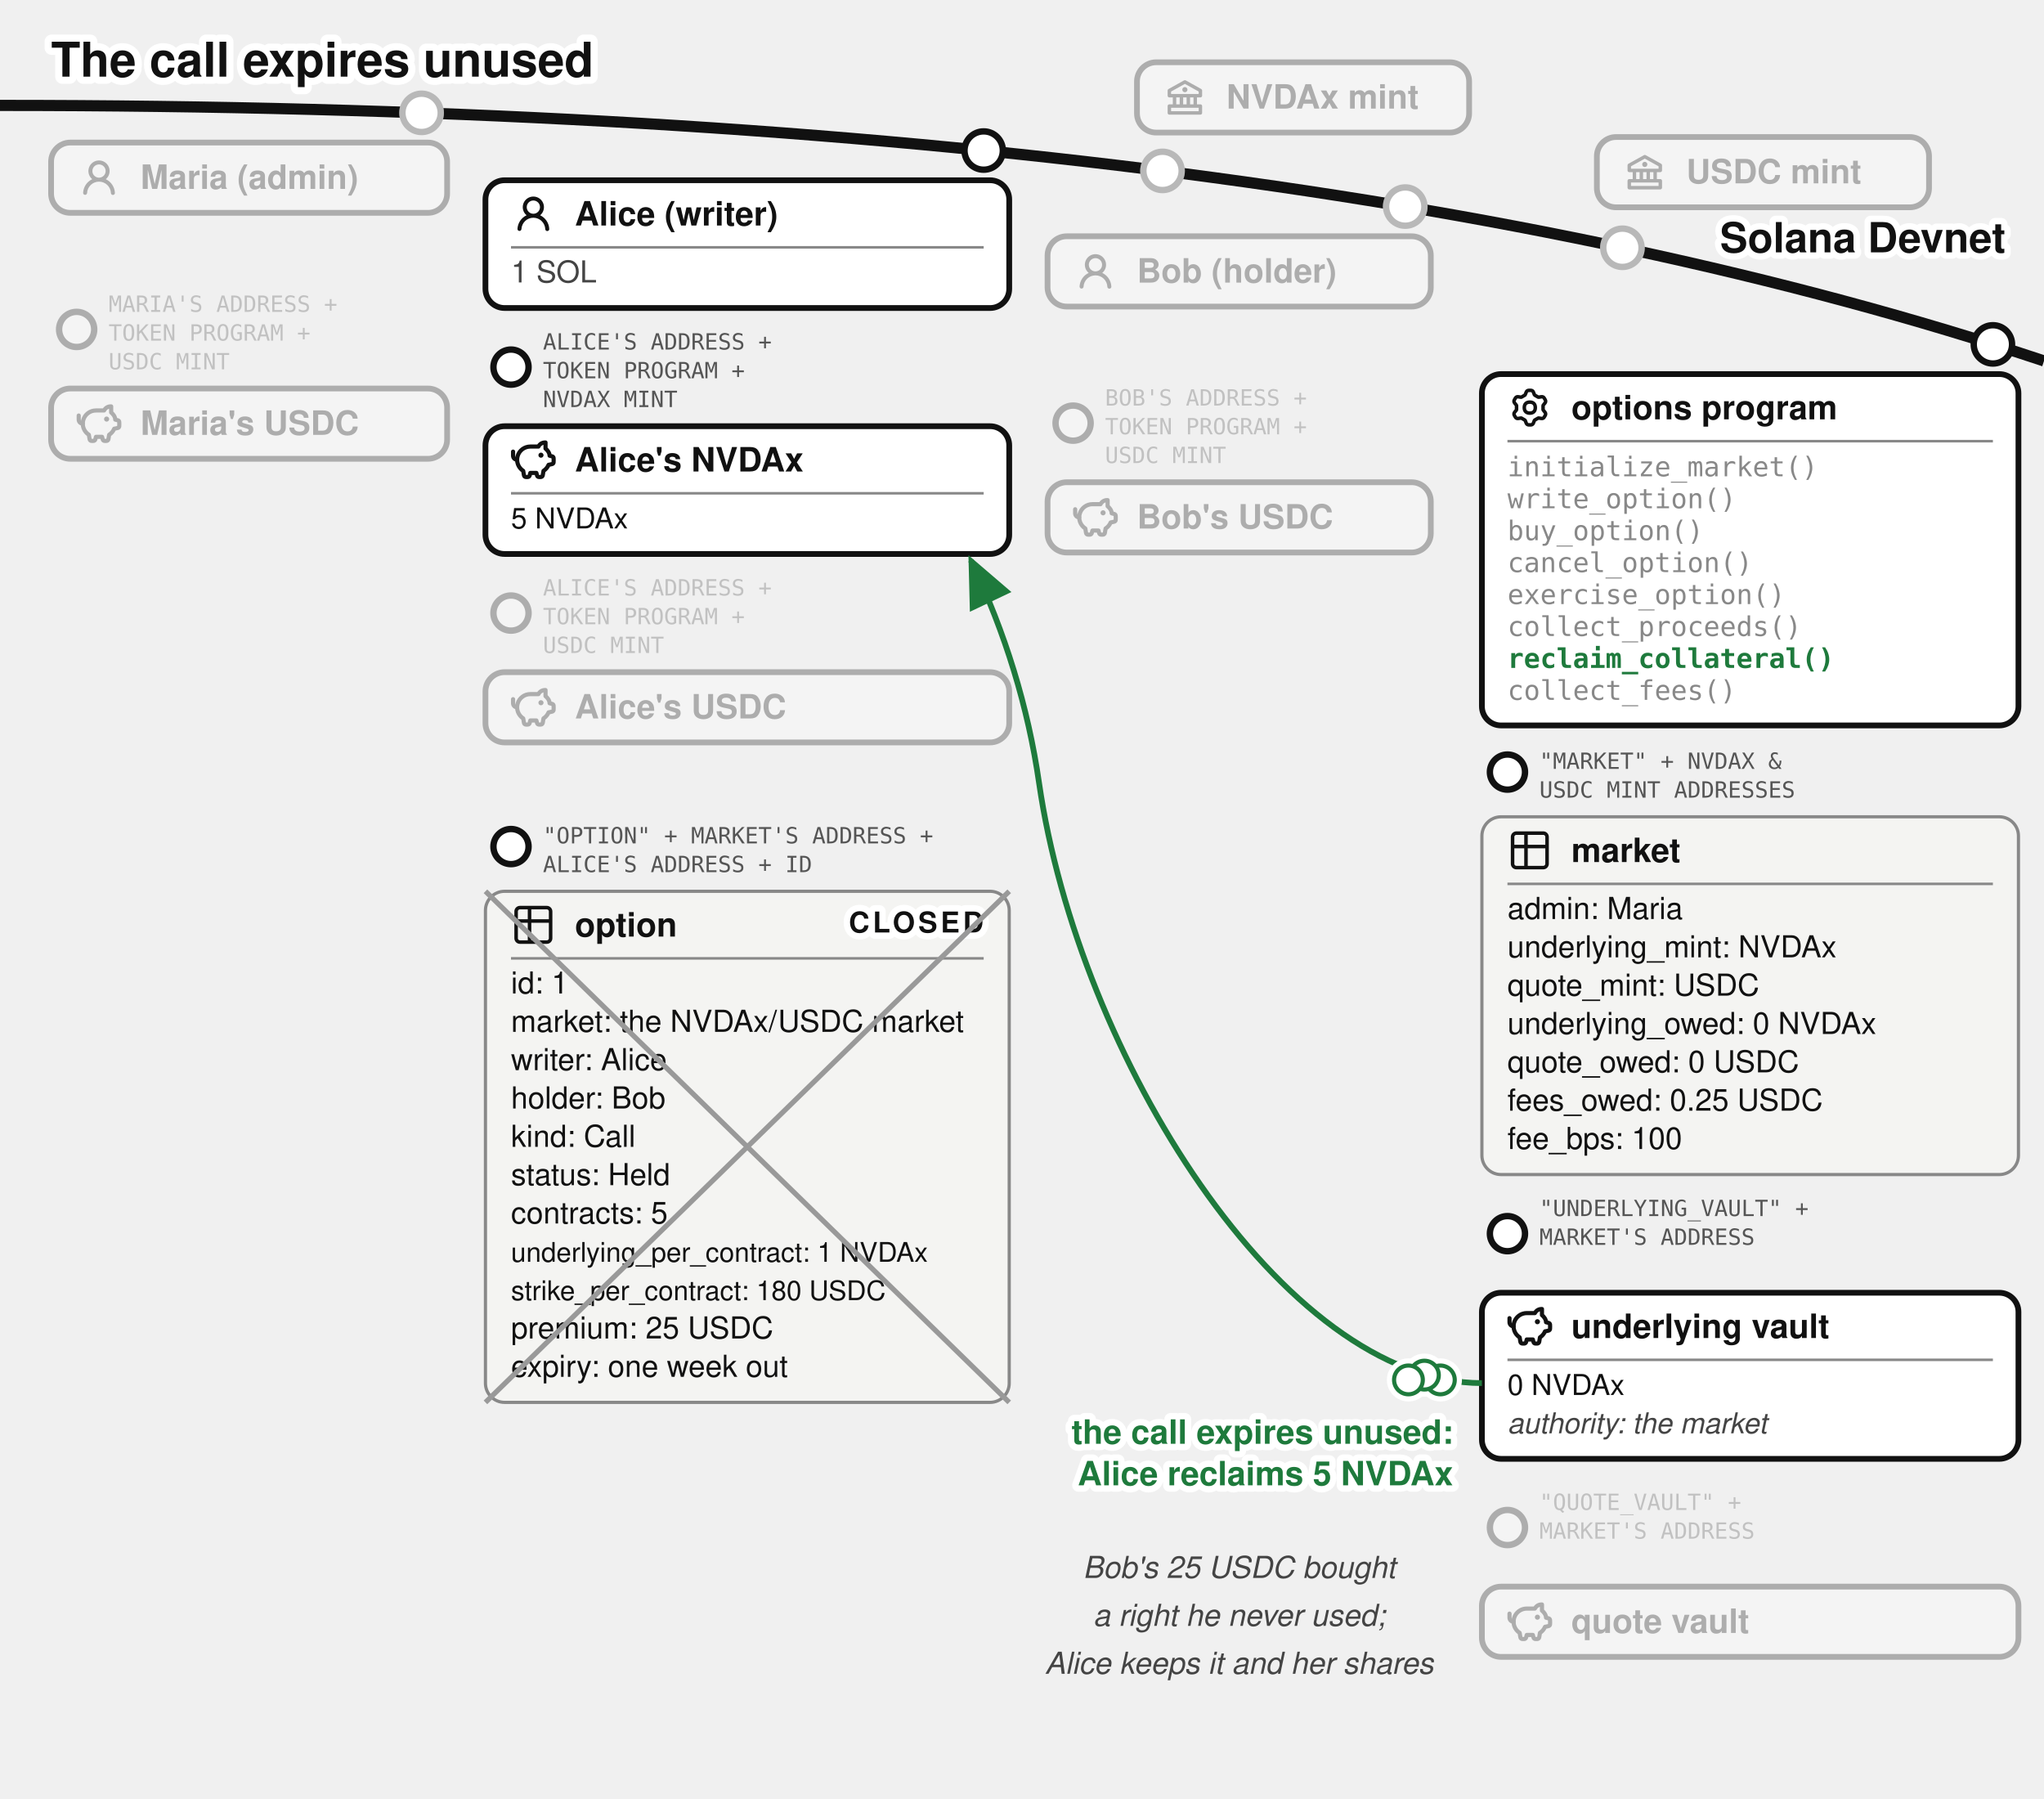
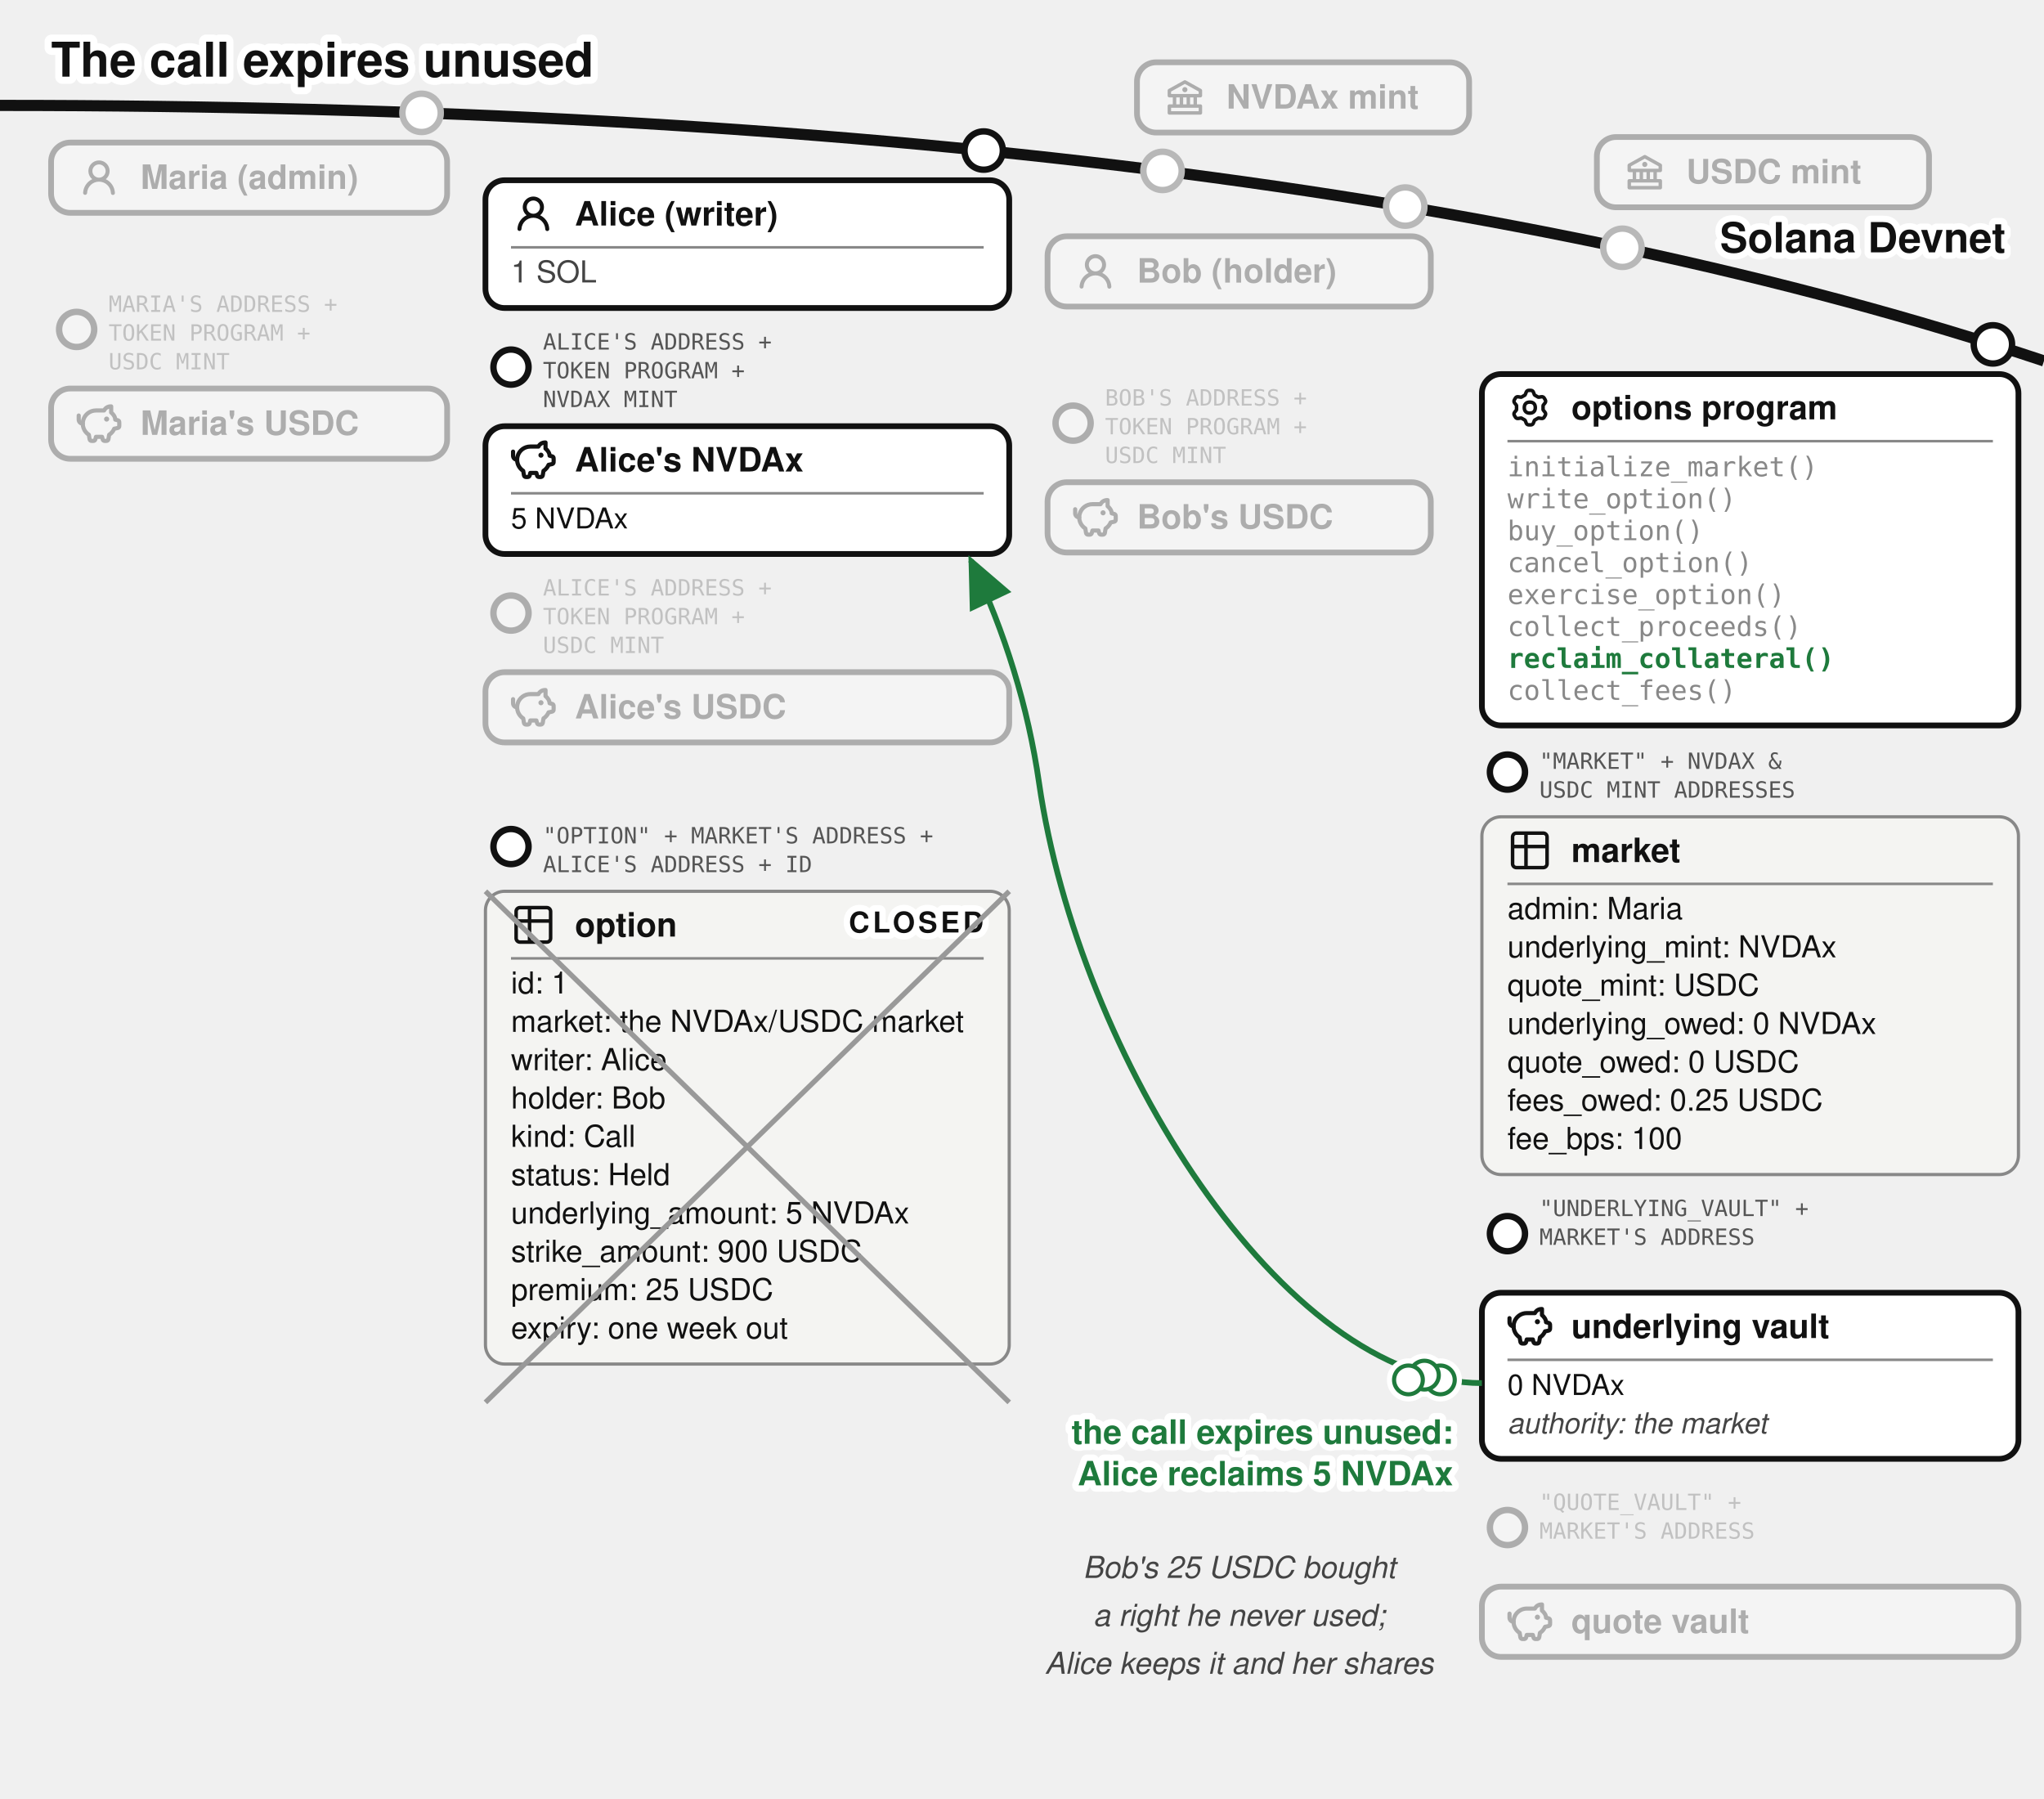
<svg xmlns="http://www.w3.org/2000/svg" viewBox="0 0 640 563" font-family="'Denim INK', Helvetica, Arial, sans-serif" fill="#111">
  <text stroke="#fff" stroke-width="4.5" paint-order="stroke" stroke-linejoin="round" x="16" y="24" font-size="15" font-weight="bold">The call expires unused</text>
  <defs>
    <marker id="opt-arr" markerWidth="9" markerHeight="8" refX="8" refY="4" orient="auto">
      <path d="M0,0 L9,4 L0,8 z" fill="#1e7a3c" />
    </marker>
    <marker id="opt-arrg" markerWidth="9" markerHeight="8" refX="8" refY="4" orient="auto">
      <path d="M0,0 L9,4 L0,8 z" fill="#777" />
    </marker>
  </defs>
  <path d="M 0,33 Q 400,33 640,113" fill="none" stroke="#111" stroke-width="3.5" />
  <text stroke="#fff" stroke-width="4" paint-order="stroke" stroke-linejoin="round" x="628" y="79" font-size="13" font-weight="bold" text-anchor="end">Solana Devnet</text>
  <circle cx="364" cy="53.5" r="7" fill="#fff" />
  <g opacity="0.3">
    <circle cx="364" cy="53.5" r="6" fill="#fff" stroke="#111" stroke-width="2" />
    <rect x="356" y="19.5" width="104" height="22" rx="6" fill="#fff" stroke="#111" stroke-width="1.8" />
    <g transform="translate(364,23.5)">
      <g transform="translate(0.52,0.519) scale(0.54)" fill="#111">
        <path d="m21.49 7.13l-9-5a.99.99 0 0 0-.97 0l-9.01 5C2.19 7.31 2 7.64 2 8v3c0 .55.45 1 1 1h2v4H3c-.55 0-1 .45-1 1v4c0 .55.45 1 1 1h18c.55 0 1-.45 1-1v-4c0-.55-.45-1-1-1h-2v-4h2c.55 0 1-.45 1-1V8a1 1 0 0 0-.51-.87M7 12h2v4H7zm6 0v4h-2v-4zm7 6v2H4v-2zm-3-2h-2v-4h2zm3-6H4V8.59l8-4.44l8 4.44z" />
        <path d="M12 6a1.5 1.5 0 1 0 0 3a1.5 1.5 0 1 0 0-3" />
      </g>
    </g>
    <text x="384" y="34" font-size="10.5" font-weight="bold">NVDAx mint</text>
  </g>
  <circle cx="508" cy="77.57" r="7" fill="#fff" />
  <g opacity="0.3">
    <circle cx="508" cy="77.57" r="6" fill="#fff" stroke="#111" stroke-width="2" />
    <rect x="500" y="42.9" width="104" height="22" rx="6" fill="#fff" stroke="#111" stroke-width="1.8" />
    <g transform="translate(508,46.9)">
      <g transform="translate(0.52,0.519) scale(0.54)" fill="#111">
        <path d="m21.49 7.13l-9-5a.99.99 0 0 0-.97 0l-9.01 5C2.19 7.31 2 7.64 2 8v3c0 .55.45 1 1 1h2v4H3c-.55 0-1 .45-1 1v4c0 .55.45 1 1 1h18c.55 0 1-.45 1-1v-4c0-.55-.45-1-1-1h-2v-4h2c.55 0 1-.45 1-1V8a1 1 0 0 0-.51-.87M7 12h2v4H7zm6 0v4h-2v-4zm7 6v2H4v-2zm-3-2h-2v-4h2zm3-6H4V8.59l8-4.44l8 4.44z" />
        <path d="M12 6a1.5 1.5 0 1 0 0 3a1.5 1.5 0 1 0 0-3" />
      </g>
    </g>
    <text x="528" y="57.4" font-size="10.5" font-weight="bold">USDC mint</text>
  </g>
  <circle cx="132" cy="35.33" r="7" fill="#fff" />
  <g opacity="0.3">
    <circle cx="132" cy="35.33" r="6" fill="#fff" stroke="#111" stroke-width="2" />
    <rect x="16" y="44.63" width="124" height="22" rx="6" fill="#fff" stroke="#111" stroke-width="1.8" />
    <g transform="translate(24,48.63)">
      <g transform="translate(0.36,0.767) scale(0.8301)" fill="#111">
        <path d="M10.561 8.073a6 6 0 0 1 3.432 5.142a.75.75 0 1 1-1.498.07a4.5 4.5 0 0 0-8.99 0a.75.75 0 0 1-1.498-.07a6 6 0 0 1 3.431-5.142a3.999 3.999 0 1 1 5.123 0M10.5 5a2.5 2.5 0 1 0-5 0a2.5 2.5 0 0 0 5 0" />
      </g>
    </g>
    <text x="44" y="59.13" font-size="10.5" font-weight="bold">Maria (admin)</text>
  </g>
  <g opacity="0.3">
    <circle cx="24" cy="103.13" r="5.5" fill="#fff" stroke="#111" stroke-width="2" />
    <text x="34" y="97.63" font-size="7" font-family="'DejaVu Sans Mono', monospace" fill="#555">MARIA'S ADDRESS +</text>
    <text x="34" y="106.63" font-size="7" font-family="'DejaVu Sans Mono', monospace" fill="#555">TOKEN PROGRAM +</text>
    <text x="34" y="115.63" font-size="7" font-family="'DejaVu Sans Mono', monospace" fill="#555">USDC MINT</text>
    <rect x="16" y="121.63" width="124" height="22" rx="6" fill="#fff" stroke="#111" stroke-width="1.8" />
    <g transform="translate(24,125.63)">
      <g transform="translate(-0.624,-0.624) scale(0.6353)" fill="none" stroke="#111" stroke-linecap="round" stroke-linejoin="round" stroke-width="2.047">
        <path d="M14.5 5.5h-4A6.5 6.5 0 0 0 7 17.478l.288 1.738c.07.423.105.635.202.798a1 1 0 0 0 .49.416c.178.07.392.07.822.07c.397 0 .596 0 .764-.062a1 1 0 0 0 .479-.374c.1-.148.15-.34.246-.727l.209-.837h3l.21.837c.096.386.144.58.245.727a1 1 0 0 0 .479.374c.168.062.367.062.764.062c.43 0 .644 0 .821-.07a1 1 0 0 0 .49-.416c.098-.163.133-.375.203-.798L17 17.478a6.5 6.5 0 0 0 2.502-2.978l.89-.178c.77-.154 1.155-.231 1.381-.508c.227-.276.227-.669.227-1.453v-.3c0-.75 0-1.124-.212-1.396c-.212-.27-.575-.362-1.303-.544L20 10c0-1.5-1.167-2.833-2-3.5v-3h-.264c-1.37 0-2.623.774-3.236 2" />
        <path d="M15.875 9.75h-.125m.25 0a.25.25 0 1 1-.5 0a.25.25 0 0 1 .5 0M2 8v2a2 2 0 0 0 2 2" />
      </g>
    </g>
    <text x="44" y="136.13" font-size="10.5" font-weight="bold">Maria's USDC</text>
  </g>
  <g>
    <circle cx="308" cy="47.13" r="6" fill="#fff" stroke="#111" stroke-width="2" />
    <rect x="152" y="56.43" width="164" height="40" rx="6" fill="#fff" stroke="#111" stroke-width="1.8" />
    <g transform="translate(160,59.93)">
      <g transform="translate(0.36,0.767) scale(0.8301)" fill="#111">
        <path d="M10.561 8.073a6 6 0 0 1 3.432 5.142a.75.75 0 1 1-1.498.07a4.5 4.5 0 0 0-8.99 0a.75.75 0 0 1-1.498-.07a6 6 0 0 1 3.431-5.142a3.999 3.999 0 1 1 5.123 0M10.5 5a2.5 2.5 0 1 0-5 0a2.5 2.5 0 0 0 5 0" />
      </g>
    </g>
    <text x="180" y="70.605" font-size="10.5" font-weight="bold">Alice (writer)</text>
    <line x1="160" y1="77.43" x2="308" y2="77.43" stroke="#888" stroke-width="0.8" />
    <text x="160" y="88.43" font-size="9.5" fill="#444">1 SOL</text>
  </g>
  <g>
    <circle cx="160" cy="114.93" r="5.5" fill="#fff" stroke="#111" stroke-width="2" />
    <text x="170" y="109.43" font-size="7" font-family="'DejaVu Sans Mono', monospace" fill="#555">ALICE'S ADDRESS +</text>
    <text x="170" y="118.43" font-size="7" font-family="'DejaVu Sans Mono', monospace" fill="#555">TOKEN PROGRAM +</text>
    <text x="170" y="127.43" font-size="7" font-family="'DejaVu Sans Mono', monospace" fill="#555">NVDAX MINT</text>
    <rect x="152" y="133.43" width="164" height="40" rx="6" fill="#fff" stroke="#111" stroke-width="1.8" />
    <g transform="translate(160,136.93)">
      <g transform="translate(-0.624,-0.624) scale(0.6353)" fill="none" stroke="#111" stroke-linecap="round" stroke-linejoin="round" stroke-width="2.047">
        <path d="M14.5 5.5h-4A6.5 6.5 0 0 0 7 17.478l.288 1.738c.07.423.105.635.202.798a1 1 0 0 0 .49.416c.178.07.392.07.822.07c.397 0 .596 0 .764-.062a1 1 0 0 0 .479-.374c.1-.148.15-.34.246-.727l.209-.837h3l.21.837c.096.386.144.58.245.727a1 1 0 0 0 .479.374c.168.062.367.062.764.062c.43 0 .644 0 .821-.07a1 1 0 0 0 .49-.416c.098-.163.133-.375.203-.798L17 17.478a6.5 6.5 0 0 0 2.502-2.978l.89-.178c.77-.154 1.155-.231 1.381-.508c.227-.276.227-.669.227-1.453v-.3c0-.75 0-1.124-.212-1.396c-.212-.27-.575-.362-1.303-.544L20 10c0-1.5-1.167-2.833-2-3.5v-3h-.264c-1.37 0-2.623.774-3.236 2" />
        <path d="M15.875 9.75h-.125m.25 0a.25.25 0 1 1-.5 0a.25.25 0 0 1 .5 0M2 8v2a2 2 0 0 0 2 2" />
      </g>
    </g>
    <text x="180" y="147.605" font-size="10.5" font-weight="bold">Alice's NVDAx</text>
    <line x1="160" y1="154.43" x2="308" y2="154.43" stroke="#888" stroke-width="0.8" />
    <text x="160" y="165.43" font-size="9">5 NVDAx</text>
  </g>
  <g opacity="0.3">
    <circle cx="160" cy="191.93" r="5.5" fill="#fff" stroke="#111" stroke-width="2" />
    <text x="170" y="186.43" font-size="7" font-family="'DejaVu Sans Mono', monospace" fill="#555">ALICE'S ADDRESS +</text>
    <text x="170" y="195.43" font-size="7" font-family="'DejaVu Sans Mono', monospace" fill="#555">TOKEN PROGRAM +</text>
    <text x="170" y="204.43" font-size="7" font-family="'DejaVu Sans Mono', monospace" fill="#555">USDC MINT</text>
    <rect x="152" y="210.43" width="164" height="22" rx="6" fill="#fff" stroke="#111" stroke-width="1.8" />
    <g transform="translate(160,214.43)">
      <g transform="translate(-0.624,-0.624) scale(0.6353)" fill="none" stroke="#111" stroke-linecap="round" stroke-linejoin="round" stroke-width="2.047">
        <path d="M14.5 5.5h-4A6.5 6.5 0 0 0 7 17.478l.288 1.738c.07.423.105.635.202.798a1 1 0 0 0 .49.416c.178.07.392.07.822.07c.397 0 .596 0 .764-.062a1 1 0 0 0 .479-.374c.1-.148.15-.34.246-.727l.209-.837h3l.21.837c.096.386.144.58.245.727a1 1 0 0 0 .479.374c.168.062.367.062.764.062c.43 0 .644 0 .821-.07a1 1 0 0 0 .49-.416c.098-.163.133-.375.203-.798L17 17.478a6.5 6.5 0 0 0 2.502-2.978l.89-.178c.77-.154 1.155-.231 1.381-.508c.227-.276.227-.669.227-1.453v-.3c0-.75 0-1.124-.212-1.396c-.212-.27-.575-.362-1.303-.544L20 10c0-1.5-1.167-2.833-2-3.5v-3h-.264c-1.37 0-2.623.774-3.236 2" />
        <path d="M15.875 9.75h-.125m.25 0a.25.25 0 1 1-.5 0a.25.25 0 0 1 .5 0M2 8v2a2 2 0 0 0 2 2" />
      </g>
    </g>
    <text x="180" y="224.93" font-size="10.5" font-weight="bold">Alice's USDC</text>
  </g>
  <g>
    <circle cx="160" cy="265.03" r="5.5" fill="#fff" stroke="#111" stroke-width="2" />
    <text x="170" y="264.03" font-size="7" font-family="'DejaVu Sans Mono', monospace" fill="#555">"OPTION" + MARKET'S ADDRESS +</text>
    <text x="170" y="273.03" font-size="7" font-family="'DejaVu Sans Mono', monospace" fill="#555">ALICE'S ADDRESS + ID</text>
-     <rect x="152" y="279.03" width="164" height="160" rx="6" fill="#f4f4f2" stroke="#888" />
+     <rect x="152" y="279.03" width="164" height="148" rx="6" fill="#f4f4f2" stroke="#888" />
    <g transform="translate(160,282.53)">
      <g transform="translate(-0.195,-0.195) scale(0.6)" fill="none" stroke="#111" stroke-linecap="round" stroke-linejoin="round" stroke-width="1.843">
        <path d="M3 5a2 2 0 0 1 2-2h14a2 2 0 0 1 2 2v14a2 2 0 0 1-2 2H5a2 2 0 0 1-2-2zm0 5h18M10 3v18" />
      </g>
    </g>
    <text x="180" y="293.205" font-size="10.5" font-weight="bold">option</text>
    <line x1="160" y1="300.03" x2="308" y2="300.03" stroke="#888" stroke-width="0.8" />
    <text x="160" y="311.03" font-size="9.5">id: 1</text>
    <text x="160" y="323.03" font-size="9.5">market: the NVDAx/USDC market</text>
    <text x="160" y="335.03" font-size="9.5">writer: Alice</text>
    <text x="160" y="347.03" font-size="9.5">holder: Bob</text>
    <text x="160" y="359.03" font-size="9.5">kind: Call</text>
    <text x="160" y="371.03" font-size="9.5">status: Held</text>
-     <text x="160" y="383.03" font-size="9.5">contracts: 5</text>
-     <text x="160" y="395.03" font-size="8.5">underlying_per_contract: 1 NVDAx</text>
-     <text x="160" y="407.03" font-size="8.5">strike_per_contract: 180 USDC</text>
-     <text x="160" y="419.03" font-size="9.5">premium: 25 USDC</text>
-     <text x="160" y="431.03" font-size="9.5">expiry: one week out</text>
+     <text x="160" y="383.03" font-size="9.5">underlying_amount: 5 NVDAx</text>
+     <text x="160" y="395.03" font-size="9.5">strike_amount: 900 USDC</text>
+     <text x="160" y="407.03" font-size="9.5">premium: 25 USDC</text>
+     <text x="160" y="419.03" font-size="9.5">expiry: one week out</text>
    <text stroke="#fff" stroke-width="4" paint-order="stroke" stroke-linejoin="round" x="308" y="291.93" font-size="9" font-weight="bold" letter-spacing="1" fill="#111" text-anchor="end">CLOSED</text>
    <line x1="152" y1="279.03" x2="316" y2="439.03" stroke="#999" stroke-width="1.6" />
    <line x1="316" y1="279.03" x2="152" y2="439.03" stroke="#999" stroke-width="1.6" />
  </g>
  <circle cx="440" cy="64.67" r="7" fill="#fff" />
  <g opacity="0.3">
    <circle cx="440" cy="64.67" r="6" fill="#fff" stroke="#111" stroke-width="2" />
    <rect x="328" y="73.97" width="120" height="22" rx="6" fill="#fff" stroke="#111" stroke-width="1.8" />
    <g transform="translate(336,77.97)">
      <g transform="translate(0.36,0.767) scale(0.8301)" fill="#111">
        <path d="M10.561 8.073a6 6 0 0 1 3.432 5.142a.75.75 0 1 1-1.498.07a4.5 4.5 0 0 0-8.99 0a.75.75 0 0 1-1.498-.07a6 6 0 0 1 3.431-5.142a3.999 3.999 0 1 1 5.123 0M10.5 5a2.5 2.5 0 1 0-5 0a2.5 2.5 0 0 0 5 0" />
      </g>
    </g>
    <text x="356" y="88.47" font-size="10.5" font-weight="bold">Bob (holder)</text>
  </g>
  <g opacity="0.3">
    <circle cx="336" cy="132.47" r="5.5" fill="#fff" stroke="#111" stroke-width="2" />
    <text x="346" y="126.97" font-size="7" font-family="'DejaVu Sans Mono', monospace" fill="#555">BOB'S ADDRESS +</text>
    <text x="346" y="135.97" font-size="7" font-family="'DejaVu Sans Mono', monospace" fill="#555">TOKEN PROGRAM +</text>
    <text x="346" y="144.97" font-size="7" font-family="'DejaVu Sans Mono', monospace" fill="#555">USDC MINT</text>
    <rect x="328" y="150.97" width="120" height="22" rx="6" fill="#fff" stroke="#111" stroke-width="1.8" />
    <g transform="translate(336,154.97)">
      <g transform="translate(-0.624,-0.624) scale(0.6353)" fill="none" stroke="#111" stroke-linecap="round" stroke-linejoin="round" stroke-width="2.047">
        <path d="M14.5 5.5h-4A6.5 6.5 0 0 0 7 17.478l.288 1.738c.07.423.105.635.202.798a1 1 0 0 0 .49.416c.178.07.392.07.822.07c.397 0 .596 0 .764-.062a1 1 0 0 0 .479-.374c.1-.148.15-.34.246-.727l.209-.837h3l.21.837c.096.386.144.58.245.727a1 1 0 0 0 .479.374c.168.062.367.062.764.062c.43 0 .644 0 .821-.07a1 1 0 0 0 .49-.416c.098-.163.133-.375.203-.798L17 17.478a6.5 6.5 0 0 0 2.502-2.978l.89-.178c.77-.154 1.155-.231 1.381-.508c.227-.276.227-.669.227-1.453v-.3c0-.75 0-1.124-.212-1.396c-.212-.27-.575-.362-1.303-.544L20 10c0-1.5-1.167-2.833-2-3.5v-3h-.264c-1.37 0-2.623.774-3.236 2" />
        <path d="M15.875 9.75h-.125m.25 0a.25.25 0 1 1-.5 0a.25.25 0 0 1 .5 0M2 8v2a2 2 0 0 0 2 2" />
      </g>
    </g>
    <text x="356" y="165.47" font-size="10.5" font-weight="bold">Bob's USDC</text>
  </g>
  <g>
    <circle cx="624" cy="107.81" r="6" fill="#fff" stroke="#111" stroke-width="2" />
    <rect x="464" y="117.11" width="168" height="110" rx="6" fill="#fff" stroke="#111" stroke-width="1.8" />
    <g transform="translate(472,120.61)">
      <g transform="translate(0.951,0.952) scale(0.864)" fill="none" stroke="#111" stroke-linecap="round" stroke-linejoin="round" stroke-width="1.28">
        <path d="M11.808 7.727c0 .05.017.1.048.14l.667.84a.96.96 0 0 1 .082 1.08l-.392.676a.96.96 0 0 1-.975.47l-1.063-.16a.23.23 0 0 0-.145.027l-1.26.727a.23.23 0 0 0-.096.112l-.392 1a.96.96 0 0 1-.893.611h-.782a.96.96 0 0 1-.893-.61l-.392-1a.23.23 0 0 0-.096-.113L3.967 10.8a.23.23 0 0 0-.145-.028l-1.063.162a.96.96 0 0 1-.976-.47l-.39-.677a.96.96 0 0 1 .08-1.08l.67-.84a.22.22 0 0 0 .05-.14V6.273c0-.05-.018-.1-.05-.14l-.67-.84a.96.96 0 0 1-.08-1.08l.39-.676a.96.96 0 0 1 .976-.47l1.06.16a.23.23 0 0 0 .145-.027l1.262-.73a.23.23 0 0 0 .096-.113l.394-.996A.96.96 0 0 1 6.61.75h.784a.96.96 0 0 1 .893.61l.392.997q.028.075.096.116l1.26.727a.23.23 0 0 0 .145.028l1.062-.162a.96.96 0 0 1 .976.47l.391.677a.96.96 0 0 1-.081 1.08l-.67.84a.22.22 0 0 0-.049.14v1.454Z" />
        <path d="M7 8.996c1.277 0 1.996-.719 1.996-1.996S8.277 5.004 7 5.004S5.004 5.723 5.004 7S5.723 8.996 7 8.996" />
      </g>
    </g>
    <text x="492" y="131.285" font-size="10.5" font-weight="bold">options program</text>
    <line x1="472" y1="138.11" x2="624" y2="138.11" stroke="#888" stroke-width="0.8" />
    <text x="472" y="149.11" font-size="8.5" font-family="'DejaVu Sans Mono', Menlo, monospace" fill="#888">initialize_market()</text>
    <text x="472" y="159.11" font-size="8.5" font-family="'DejaVu Sans Mono', Menlo, monospace" fill="#888">write_option()</text>
    <text x="472" y="169.11" font-size="8.5" font-family="'DejaVu Sans Mono', Menlo, monospace" fill="#888">buy_option()</text>
    <text x="472" y="179.11" font-size="8.5" font-family="'DejaVu Sans Mono', Menlo, monospace" fill="#888">cancel_option()</text>
    <text x="472" y="189.11" font-size="8.5" font-family="'DejaVu Sans Mono', Menlo, monospace" fill="#888">exercise_option()</text>
    <text x="472" y="199.11" font-size="8.5" font-family="'DejaVu Sans Mono', Menlo, monospace" fill="#888">collect_proceeds()</text>
    <text x="472" y="209.11" font-size="8.5" font-family="'DejaVu Sans Mono', Menlo, monospace" font-weight="bold" fill="#1e7a3c">reclaim_collateral()</text>
    <text x="472" y="219.11" font-size="8.5" font-family="'DejaVu Sans Mono', Menlo, monospace" fill="#888">collect_fees()</text>
  </g>
  <g>
    <circle cx="472" cy="241.71" r="5.5" fill="#fff" stroke="#111" stroke-width="2" />
    <text x="482" y="240.71" font-size="7" font-family="'DejaVu Sans Mono', monospace" fill="#555">"MARKET" + NVDAX &amp;</text>
    <text x="482" y="249.71" font-size="7" font-family="'DejaVu Sans Mono', monospace" fill="#555">USDC MINT ADDRESSES</text>
    <rect x="464" y="255.71" width="168" height="112" rx="6" fill="#f4f4f2" stroke="#888" />
    <g transform="translate(472,259.21)">
      <g transform="translate(-0.195,-0.195) scale(0.6)" fill="none" stroke="#111" stroke-linecap="round" stroke-linejoin="round" stroke-width="1.843">
        <path d="M3 5a2 2 0 0 1 2-2h14a2 2 0 0 1 2 2v14a2 2 0 0 1-2 2H5a2 2 0 0 1-2-2zm0 5h18M10 3v18" />
      </g>
    </g>
    <text x="492" y="269.885" font-size="10.5" font-weight="bold">market</text>
    <line x1="472" y1="276.71" x2="624" y2="276.71" stroke="#888" stroke-width="0.8" />
    <text x="472" y="287.71" font-size="9.5">admin: Maria</text>
    <text x="472" y="299.71" font-size="9.5">underlying_mint: NVDAx</text>
    <text x="472" y="311.71" font-size="9.5">quote_mint: USDC</text>
    <text x="472" y="323.71" font-size="9.5">underlying_owed: 0 NVDAx</text>
    <text x="472" y="335.71" font-size="9.5">quote_owed: 0 USDC</text>
    <text x="472" y="347.71" font-size="9.5">fees_owed: 0.25 USDC</text>
    <text x="472" y="359.71" font-size="9.5">fee_bps: 100</text>
  </g>
  <g>
    <circle cx="472" cy="386.21" r="5.5" fill="#fff" stroke="#111" stroke-width="2" />
    <text x="482" y="380.71" font-size="7" font-family="'DejaVu Sans Mono', monospace" fill="#555">"UNDERLYING_VAULT" +</text>
    <text x="482" y="389.71" font-size="7" font-family="'DejaVu Sans Mono', monospace" fill="#555">MARKET'S ADDRESS</text>
    <text x="482" y="398.71" font-size="7" font-family="'DejaVu Sans Mono', monospace" fill="#555" />
    <rect x="464" y="404.71" width="168" height="52" rx="6" fill="#fff" stroke="#111" stroke-width="1.8" />
    <g transform="translate(472,408.21)">
      <g transform="translate(-0.624,-0.624) scale(0.6353)" fill="none" stroke="#111" stroke-linecap="round" stroke-linejoin="round" stroke-width="2.047">
        <path d="M14.5 5.5h-4A6.5 6.5 0 0 0 7 17.478l.288 1.738c.07.423.105.635.202.798a1 1 0 0 0 .49.416c.178.07.392.07.822.07c.397 0 .596 0 .764-.062a1 1 0 0 0 .479-.374c.1-.148.15-.34.246-.727l.209-.837h3l.21.837c.096.386.144.58.245.727a1 1 0 0 0 .479.374c.168.062.367.062.764.062c.43 0 .644 0 .821-.07a1 1 0 0 0 .49-.416c.098-.163.133-.375.203-.798L17 17.478a6.5 6.5 0 0 0 2.502-2.978l.89-.178c.77-.154 1.155-.231 1.381-.508c.227-.276.227-.669.227-1.453v-.3c0-.75 0-1.124-.212-1.396c-.212-.27-.575-.362-1.303-.544L20 10c0-1.5-1.167-2.833-2-3.5v-3h-.264c-1.37 0-2.623.774-3.236 2" />
        <path d="M15.875 9.75h-.125m.25 0a.25.25 0 1 1-.5 0a.25.25 0 0 1 .5 0M2 8v2a2 2 0 0 0 2 2" />
      </g>
    </g>
    <text x="492" y="418.885" font-size="10.5" font-weight="bold">underlying vault</text>
    <line x1="472" y1="425.71" x2="624" y2="425.71" stroke="#888" stroke-width="0.8" />
    <text x="472" y="436.71" font-size="9">0 NVDAx</text>
    <text x="472" y="448.71" font-size="9" font-style="italic" fill="#444">authority: the market</text>
  </g>
  <g opacity="0.3">
    <circle cx="472" cy="478.21" r="5.5" fill="#fff" stroke="#111" stroke-width="2" />
    <text x="482" y="472.71" font-size="7" font-family="'DejaVu Sans Mono', monospace" fill="#555">"QUOTE_VAULT" +</text>
    <text x="482" y="481.71" font-size="7" font-family="'DejaVu Sans Mono', monospace" fill="#555">MARKET'S ADDRESS</text>
    <text x="482" y="490.71" font-size="7" font-family="'DejaVu Sans Mono', monospace" fill="#555" />
    <rect x="464" y="496.71" width="168" height="22" rx="6" fill="#fff" stroke="#111" stroke-width="1.8" />
    <g transform="translate(472,500.71)">
      <g transform="translate(-0.624,-0.624) scale(0.6353)" fill="none" stroke="#111" stroke-linecap="round" stroke-linejoin="round" stroke-width="2.047">
        <path d="M14.5 5.5h-4A6.5 6.5 0 0 0 7 17.478l.288 1.738c.07.423.105.635.202.798a1 1 0 0 0 .49.416c.178.07.392.07.822.07c.397 0 .596 0 .764-.062a1 1 0 0 0 .479-.374c.1-.148.15-.34.246-.727l.209-.837h3l.21.837c.096.386.144.58.245.727a1 1 0 0 0 .479.374c.168.062.367.062.764.062c.43 0 .644 0 .821-.07a1 1 0 0 0 .49-.416c.098-.163.133-.375.203-.798L17 17.478a6.5 6.5 0 0 0 2.502-2.978l.89-.178c.77-.154 1.155-.231 1.381-.508c.227-.276.227-.669.227-1.453v-.3c0-.75 0-1.124-.212-1.396c-.212-.27-.575-.362-1.303-.544L20 10c0-1.5-1.167-2.833-2-3.5v-3h-.264c-1.37 0-2.623.774-3.236 2" />
        <path d="M15.875 9.75h-.125m.25 0a.25.25 0 1 1-.5 0a.25.25 0 0 1 .5 0M2 8v2a2 2 0 0 0 2 2" />
      </g>
    </g>
    <text x="492" y="511.21" font-size="10.5" font-weight="bold">quote vault</text>
  </g>
  <path d="M 464,433 C 401.56,433 337.66,330.1 325.34,245.09 C 321.9,221.34 314.79,198.12 304,175.43" fill="none" stroke="#1e7a3c" stroke-width="1.8" marker-end="url(#opt-arr)" />
  <text stroke="#fff" stroke-width="4" paint-order="stroke" stroke-linejoin="round" x="455" y="452" font-size="10.5" font-weight="bold" fill="#1e7a3c" text-anchor="end">the call expires unused:</text>
  <text stroke="#fff" stroke-width="4" paint-order="stroke" stroke-linejoin="round" x="455" y="465" font-size="10.5" font-weight="bold" fill="#1e7a3c" text-anchor="end">Alice reclaims 5 NVDAx</text>
  <g class="coin" transform="translate(446,430.5)" fill="#fff">
    <g stroke="#fff" stroke-width="4.5">
      <circle cx="5" cy="1.5" r="4.5" />
      <circle cx="0" cy="0" r="4.5" />
      <circle cx="-5" cy="1.5" r="4.5" />
    </g>
    <g stroke="#1e7a3c" stroke-width="1.3">
      <circle cx="5" cy="1.5" r="4.5" />
      <circle cx="0" cy="0" r="4.5" />
      <circle cx="-5" cy="1.5" r="4.5" />
    </g>
  </g>
  <text x="388" y="494" font-size="9.5" fill="#444" font-style="italic" text-anchor="middle">Bob's 25 USDC bought</text>
  <text x="388" y="509" font-size="9.5" fill="#444" font-style="italic" text-anchor="middle">a right he never used;</text>
  <text x="388" y="524" font-size="9.5" fill="#444" font-style="italic" text-anchor="middle">Alice keeps it and her shares</text>
</svg>
